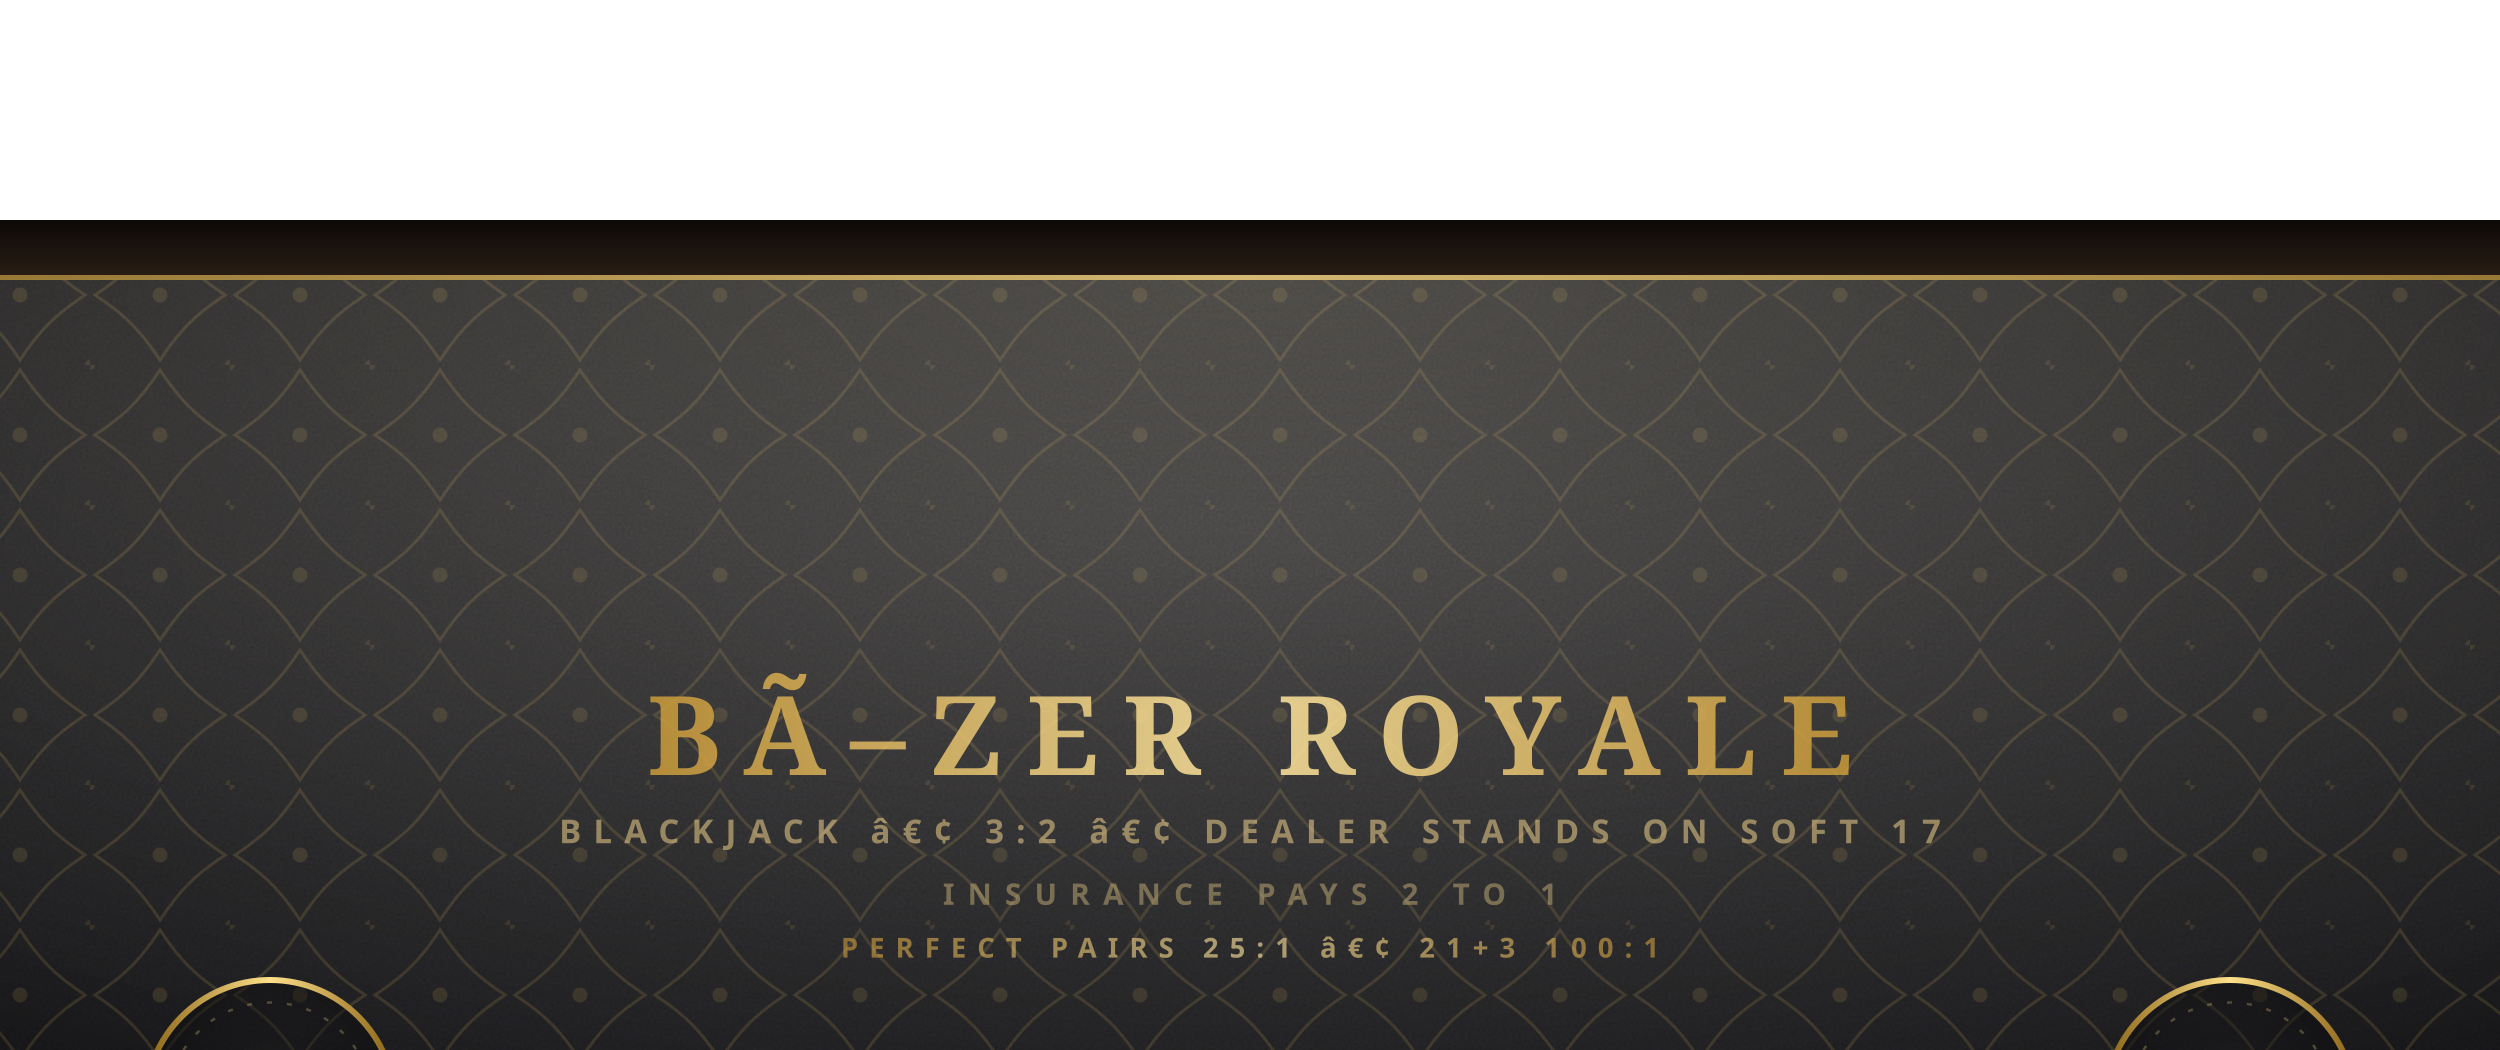
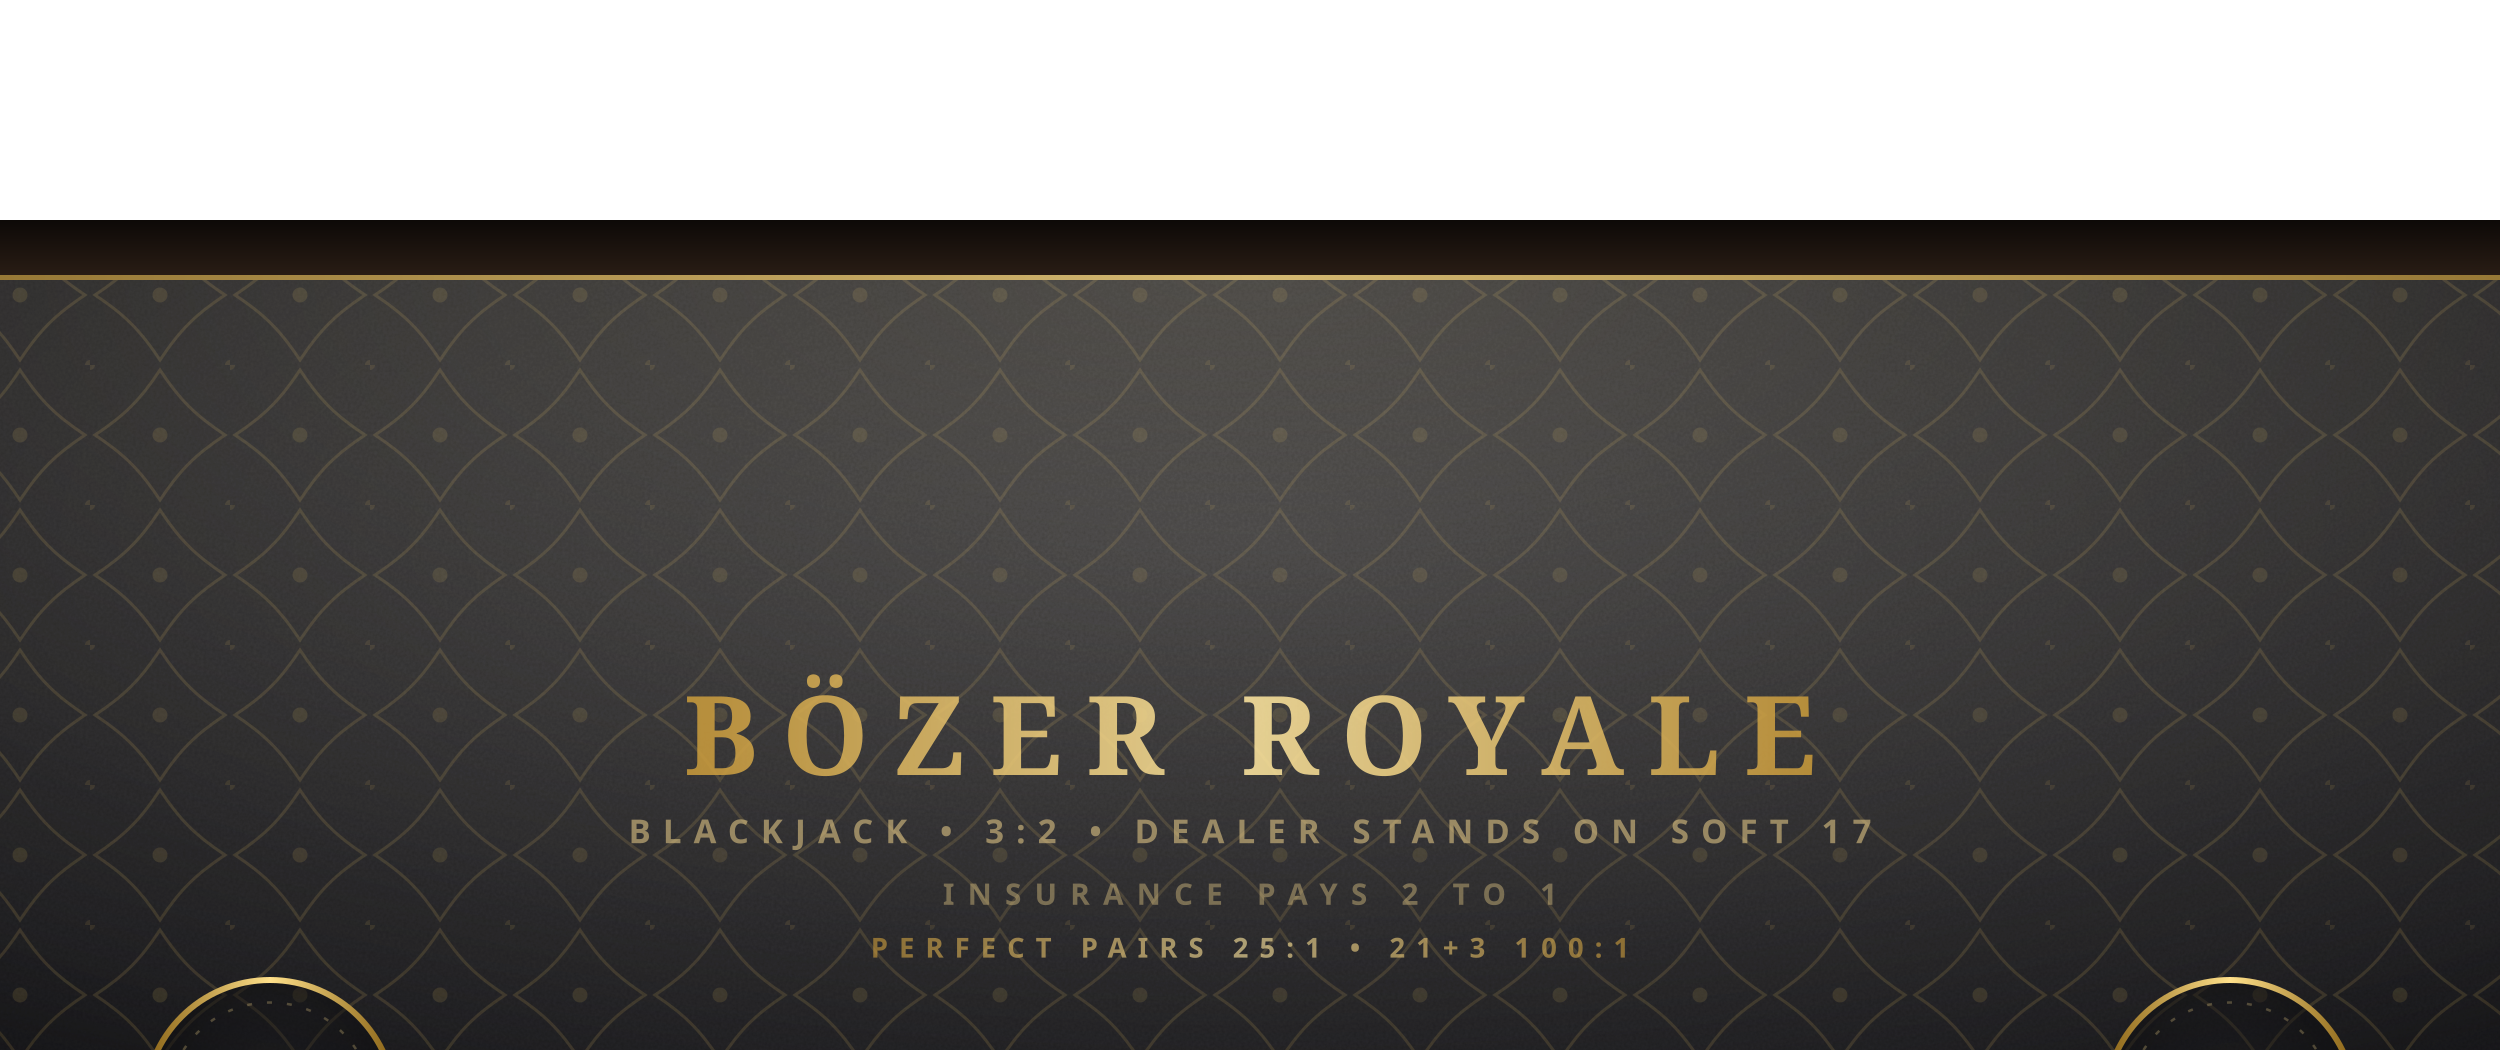
<svg xmlns="http://www.w3.org/2000/svg" viewBox="300 190 1000 420" preserveAspectRatio="xMidYMid slice">
  <defs>
    <radialGradient id="bjFelt" cx="50%" cy="20%" r="85%">
      <stop offset="0" stop-color="#36363d" />
      <stop offset=".45" stop-color="#1e1e23" />
      <stop offset=".8" stop-color="#111114" />
      <stop offset="1" stop-color="#060607" />
    </radialGradient>
    <pattern id="bjPat" width="56" height="56" patternUnits="userSpaceOnUse">
      <path d="M28 2 C36 14 42 20 54 28 C42 36 36 42 28 54 C20 42 14 36 2 28 C14 20 20 14 28 2 Z" fill="none" stroke="#d9b45a" stroke-opacity=".16" stroke-width="1.2" />
      <circle cx="28" cy="28" r="3" fill="#d9b45a" fill-opacity=".14" />
      <circle cx="0" cy="0" r="2" fill="#d9b45a" fill-opacity=".12" />
      <circle cx="56" cy="56" r="2" fill="#d9b45a" fill-opacity=".12" />
    </pattern>
    <linearGradient id="bjRail" x1="0" y1="0" x2="0" y2="1">
      <stop offset="0" stop-color="#2a1d14" />
      <stop offset=".35" stop-color="#140d09" />
      <stop offset=".7" stop-color="#090605" />
      <stop offset="1" stop-color="#1b120c" />
    </linearGradient>
    <linearGradient id="bjTrim" x1="0" x2="1">
      <stop offset="0" stop-color="#8a6416" />
      <stop offset=".5" stop-color="#ffe08a" />
      <stop offset="1" stop-color="#8a6416" />
    </linearGradient>
    <linearGradient id="bjEdge" x1="0" y1="0" x2="0" y2="1">
      <stop offset="0" stop-color="#0d0907" />
      <stop offset="1" stop-color="#2b1e15" />
    </linearGradient>
    <filter id="bjNoise" x="0" y="0" width="100%" height="100%">
      <feTurbulence type="fractalNoise" baseFrequency=".85" numOctaves="2" stitchTiles="stitch" result="n" />
      <feColorMatrix in="n" type="matrix" values="0 0 0 0 0  0 0 0 0 0  0 0 0 0 0  0 0 0 .55 0" />
      <feComposite in2="SourceGraphic" operator="in" />
    </filter>
    <radialGradient id="bjLight" cx="50%" cy="0%" r="75%">
      <stop offset="0" stop-color="#fff2c8" stop-opacity=".2" />
      <stop offset="1" stop-color="#fff2c8" stop-opacity="0" />
    </radialGradient>
    <linearGradient id="bjPrint" x1="0" x2="1">
      <stop offset="0" stop-color="#c99a3a" />
      <stop offset=".5" stop-color="#ffe7a0" />
      <stop offset="1" stop-color="#c99a3a" />
    </linearGradient>
    <radialGradient id="bjSpot" cx="50%" cy="40%" r="60%">
      <stop offset="0" stop-color="#19191c" stop-opacity=".25" />
      <stop offset="1" stop-color="#050506" stop-opacity=".55" />
    </radialGradient>
    <radialGradient id="bjVig" cx="50%" cy="10%" r="95%">
      <stop offset=".55" stop-color="#000" stop-opacity="0" />
      <stop offset="1" stop-color="#000" stop-opacity=".45" />
    </radialGradient>
    <path id="bjArc1" d="M466.7 727.3 A710 484 0 0 0 1133.3 727.3" />
    <path id="bjArc2" d="M365.0 405.7 A480 250 0 0 0 1235.0 405.7" />
  </defs>
  <path d="M26 300 A774 560 0 0 0 1574 300 Z" fill="#000" opacity=".55" transform="translate(0 10)" style="filter:blur(10px)" />
  <path d="M34 300 A766 552 0 0 0 1566 300 Z" fill="url(#bjRail)" />
  <path d="M40 300 A760 546 0 0 0 1560 300 Z" fill="none" stroke="#3a2a1d" stroke-width="2" opacity=".8" />
  <path d="M72 300 A728 526 0 0 0 1528 300 Z" fill="none" stroke="url(#bjTrim)" stroke-width="3" />
  <path d="M78 300 A722 520 0 0 0 1522 300 Z" fill="url(#bjFelt)" />
  <path d="M78 300 A722 520 0 0 0 1522 300 Z" fill="#000000" filter="url(#bjNoise)" opacity=".5" />
  <path d="M78 300 A722 520 0 0 0 1522 300 Z" fill="url(#bjPat)" />
  <path d="M78 300 A722 520 0 0 0 1522 300 Z" fill="url(#bjLight)" />
  <path d="M78 300 A722 520 0 0 0 1522 300 Z" fill="url(#bjVig)" />
  <rect x="28" y="278" width="1544" height="24" fill="url(#bjEdge)" />
  <rect x="28" y="300" width="1544" height="2" fill="url(#bjTrim)" opacity=".8" />
-   <text font-family="Cinzel, Georgia, serif" font-weight="700" font-size="44" letter-spacing="9.68" fill="url(#bjPrint)" opacity=".86" text-anchor="middle" x="800" y="500">BÃ–ZER ROYALE</text>
-   <text font-family="Manrope, 'Segoe UI', sans-serif" font-weight="600" font-size="13.2" letter-spacing="4.84" fill="#ecd08a" opacity=".55" text-anchor="middle" x="800" y="527.28">BLACKJACK â€¢ 3:2 â€¢ DEALER STANDS ON SOFT 17</text>
+   <text font-family="Cinzel, Georgia, serif" font-weight="700" font-size="44" letter-spacing="9.68" fill="url(#bjPrint)" opacity=".86" text-anchor="middle" x="800" y="500">BÖZER ROYALE</text>
+   <text font-family="Manrope, 'Segoe UI', sans-serif" font-weight="600" font-size="13.2" letter-spacing="4.84" fill="#ecd08a" opacity=".55" text-anchor="middle" x="800" y="527.28">BLACKJACK • 3:2 • DEALER STANDS ON SOFT 17</text>
  <text font-family="Manrope, 'Segoe UI', sans-serif" font-weight="600" font-size="11.88" letter-spacing="5.28" fill="#ecd08a" opacity=".4" text-anchor="middle" x="800" y="551.92">INSURANCE PAYS 2 TO 1</text>
-   <text font-family="Manrope, 'Segoe UI', sans-serif" font-weight="700" font-size="11" letter-spacing="4.4" fill="url(#bjPrint)" opacity=".62" text-anchor="middle" x="800" y="573.04">PERFECT PAIRS 25:1 â€¢ 21+3 100:1</text>
+   <text font-family="Manrope, 'Segoe UI', sans-serif" font-weight="700" font-size="11" letter-spacing="4.4" fill="url(#bjPrint)" opacity=".62" text-anchor="middle" x="800" y="573.04">PERFECT PAIRS 25:1 • 21+3 100:1</text>
  <g transform="translate(1388.0 465.8)">
    <circle r="50" fill="url(#bjSpot)" stroke="url(#bjTrim)" stroke-width="2.4" />
    <circle r="41" fill="none" stroke="#ecd08a" stroke-opacity=".28" stroke-width="1" stroke-dasharray="2 6" />
  </g>
  <g transform="translate(1192.0 632.0)">
    <circle r="50" fill="url(#bjSpot)" stroke="url(#bjTrim)" stroke-width="2.4" />
    <circle r="41" fill="none" stroke="#ecd08a" stroke-opacity=".28" stroke-width="1" stroke-dasharray="2 6" />
  </g>
  <g transform="translate(996.0 699.8)">
    <circle r="50" fill="url(#bjSpot)" stroke="url(#bjTrim)" stroke-width="2.4" />
    <circle r="41" fill="none" stroke="#ecd08a" stroke-opacity=".28" stroke-width="1" stroke-dasharray="2 6" />
  </g>
  <g transform="translate(800.0 720.0)">
    <circle r="50" fill="url(#bjSpot)" stroke="url(#bjTrim)" stroke-width="2.4" />
    <circle r="41" fill="none" stroke="#ecd08a" stroke-opacity=".28" stroke-width="1" stroke-dasharray="2 6" />
  </g>
  <g transform="translate(604.0 699.8)">
    <circle r="50" fill="url(#bjSpot)" stroke="url(#bjTrim)" stroke-width="2.4" />
    <circle r="41" fill="none" stroke="#ecd08a" stroke-opacity=".28" stroke-width="1" stroke-dasharray="2 6" />
  </g>
  <g transform="translate(408.0 632.0)">
    <circle r="50" fill="url(#bjSpot)" stroke="url(#bjTrim)" stroke-width="2.4" />
    <circle r="41" fill="none" stroke="#ecd08a" stroke-opacity=".28" stroke-width="1" stroke-dasharray="2 6" />
  </g>
  <g transform="translate(212.0 465.8)">
    <circle r="50" fill="url(#bjSpot)" stroke="url(#bjTrim)" stroke-width="2.4" />
    <circle r="41" fill="none" stroke="#ecd08a" stroke-opacity=".28" stroke-width="1" stroke-dasharray="2 6" />
  </g>
</svg>
